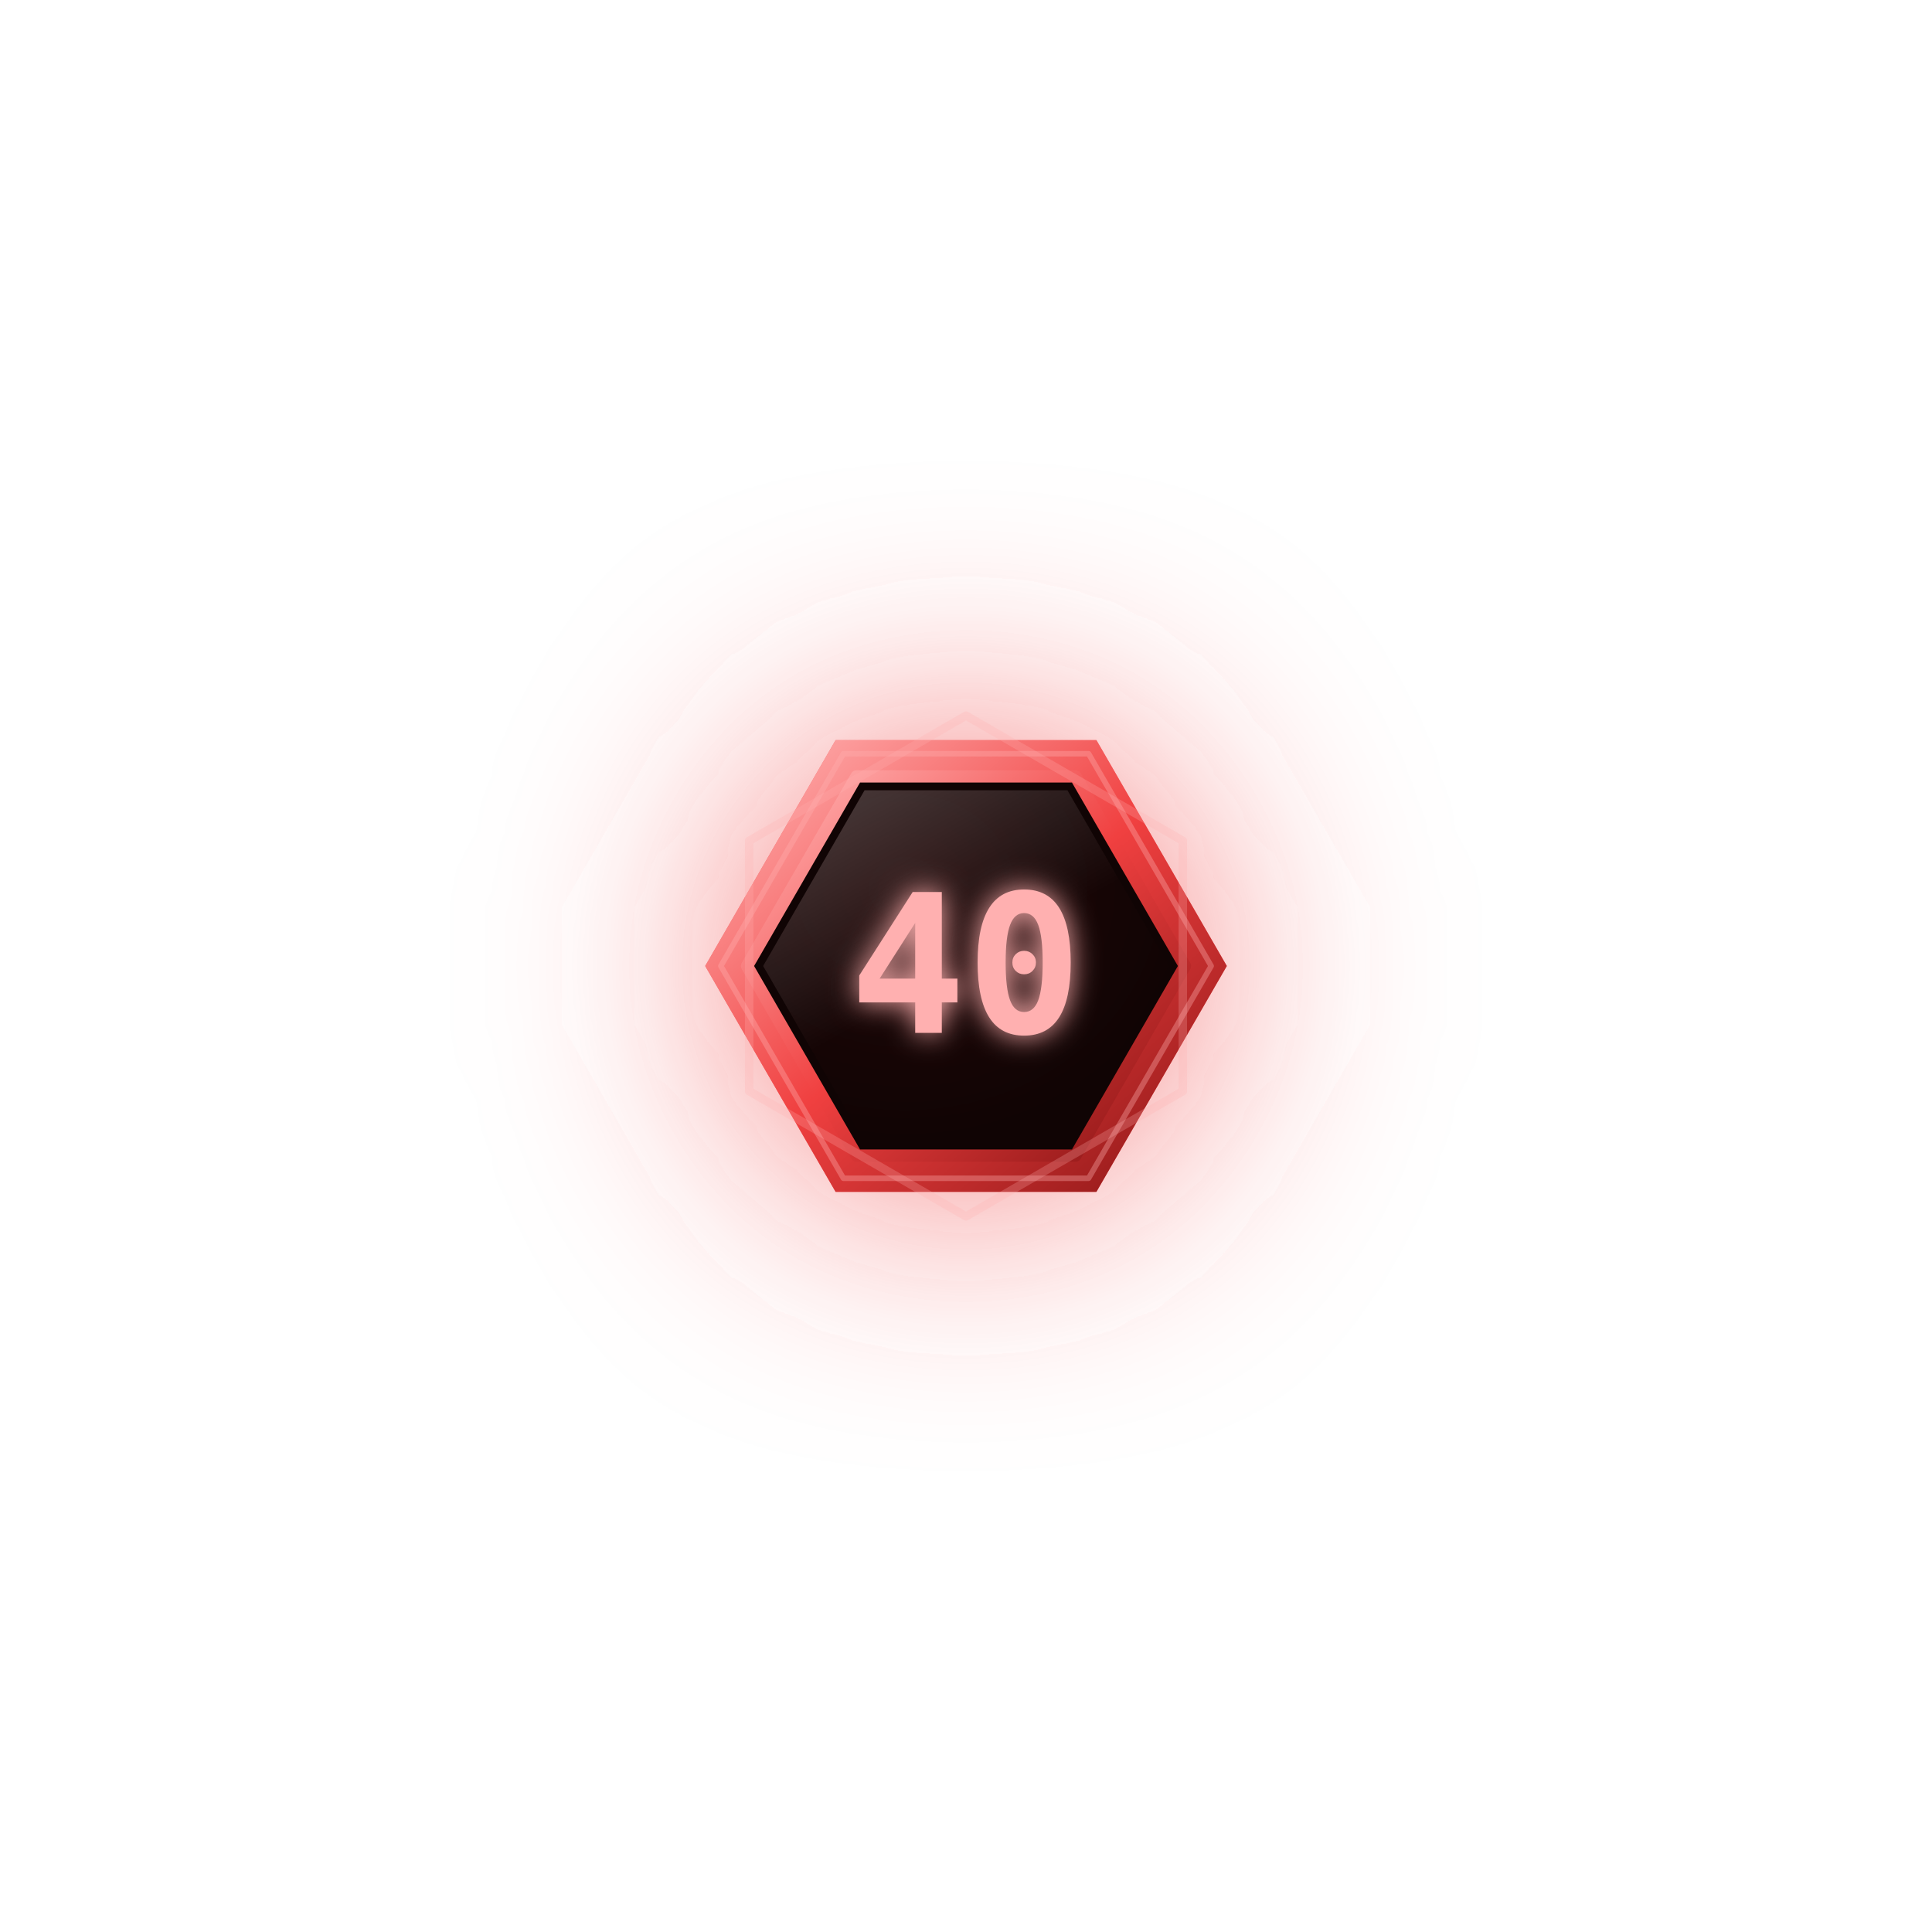
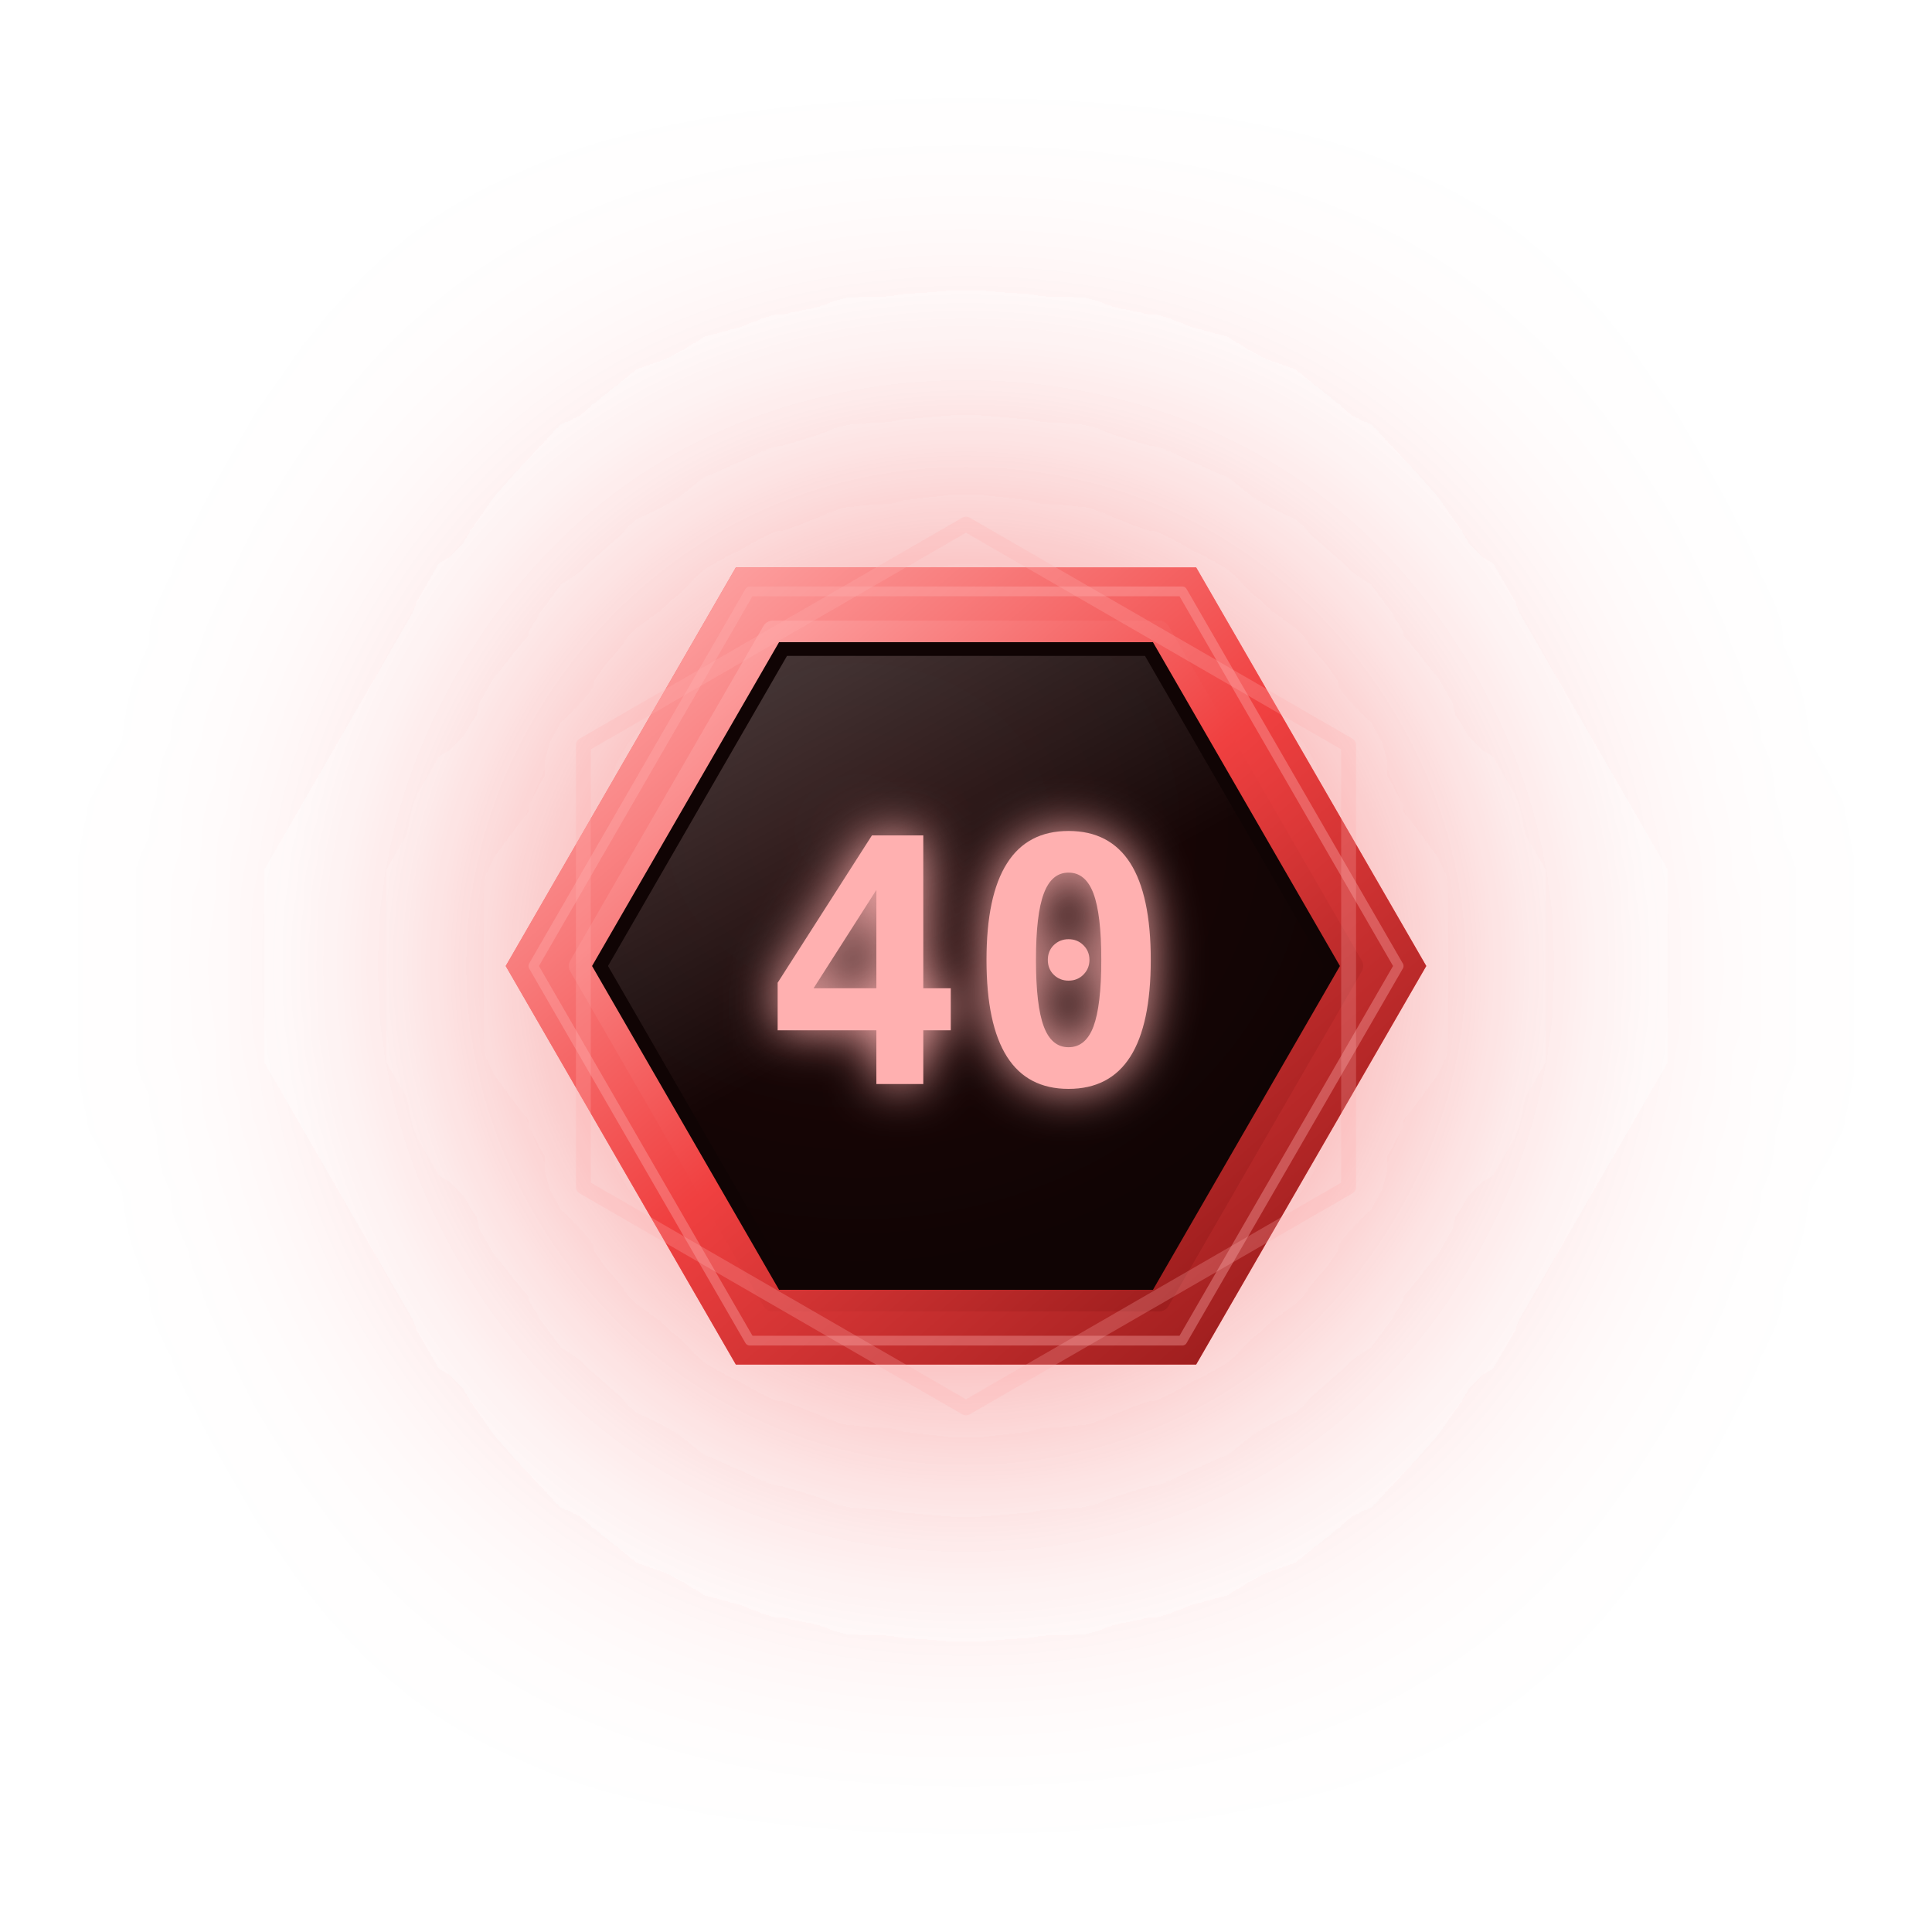
- <svg xmlns="http://www.w3.org/2000/svg" width="252" height="252" viewBox="-84 -84 252 252">
+ <svg xmlns="http://www.w3.org/2000/svg" width="142.80" height="142.80" viewBox="-29.40 -29.40 142.80 142.80">
  <defs>
    <radialGradient id="bgmmvbe" cx="35%" cy="28%" r="72%">
      <stop offset="0%" stop-color="#200808" />
      <stop offset="100%" stop-color="#100404" />
    </radialGradient>
    <linearGradient id="rimmmvbe" x1="5%" y1="5%" x2="95%" y2="95%">
      <stop offset="0%" stop-color="#ffb0b0" />
      <stop offset="50%" stop-color="#f04040" />
      <stop offset="100%" stop-color="#901818" />
    </linearGradient>
    <linearGradient id="transRingmmvbe" x1="0%" y1="0%" x2="100%" y2="100%">
      <stop offset="0%" stop-color="#ffb0b0" />
      <stop offset="100%" stop-color="#f04040" />
    </linearGradient>
    <linearGradient id="shmmvbe" x1="18%" y1="0%" x2="82%" y2="100%">
      <stop offset="0%" stop-color="white" stop-opacity="0.2" />
      <stop offset="50%" stop-color="white" stop-opacity="0" />
    </linearGradient>
    <filter id="glmmvbe" x="-40%" y="-40%" width="180%" height="180%">
      <feGaussianBlur stdDeviation="1.8" result="b" />
      <feMerge>
        <feMergeNode in="b" />
        <feMergeNode in="SourceGraphic" />
      </feMerge>
    </filter>
    <filter id="halommvbe" x="-150%" y="-150%" width="500%" height="500%">
      <feGaussianBlur stdDeviation="16" result="b" />
      <feMerge>
        <feMergeNode in="b" />
        <feMergeNode in="SourceGraphic" />
      </feMerge>
    </filter>
  </defs>
  <path d="M76.02,42.00L59.01,71.46L24.99,71.46L7.98,42.00L24.99,12.54L59.01,12.54Z" fill="#f04040" fill-opacity="0.65" filter="url(#halommvbe)" />
  <path d="M76.02,42.00L59.01,71.46L24.99,71.46L7.98,42.00L24.99,12.54L59.01,12.54Z" fill="url(#rimmmvbe)" />
  <path d="M70.56,42.00L56.28,66.73L27.72,66.73L13.44,42.00L27.72,17.27L56.28,17.27Z" fill="#100404" />
  <path d="M70.56,42.00L56.28,66.73L27.72,66.73L13.44,42.00L27.72,17.27L56.28,17.27Z" fill="none" stroke="url(#rimmmvbe)" stroke-width="1.596" stroke-linejoin="round" />
  <path d="M68.46,42.00L55.23,64.92L28.77,64.92L15.54,42.00L28.77,19.08L55.23,19.08Z" fill="url(#bgmmvbe)" />
  <path d="M68.46,42.00L55.23,64.92L28.77,64.92L15.54,42.00L28.77,19.08L55.23,19.08Z" fill="url(#shmmvbe)" />
  <path d="M70.28,58.33L42.00,74.66L13.72,58.33L13.72,25.67L42.00,9.34L70.28,25.67Z" fill="none" stroke="#ffb0b0" stroke-width="1.1" stroke-opacity="0.25" stroke-linejoin="round" />
  <path d="M73.98,42.00L57.99,69.69L26.01,69.69L10.02,42.00L26.01,14.31L57.99,14.31Z" fill="none" stroke="#ffb0b0" stroke-width="0.72" stroke-opacity="0.36" stroke-linejoin="round" />
  <text x="42" y="42" text-anchor="middle" dominant-baseline="central" font-family="Orbitron,monospace" font-weight="900" font-size="25.2" fill="#ffb0b0" filter="url(#glmmvbe)">40</text>
</svg>
